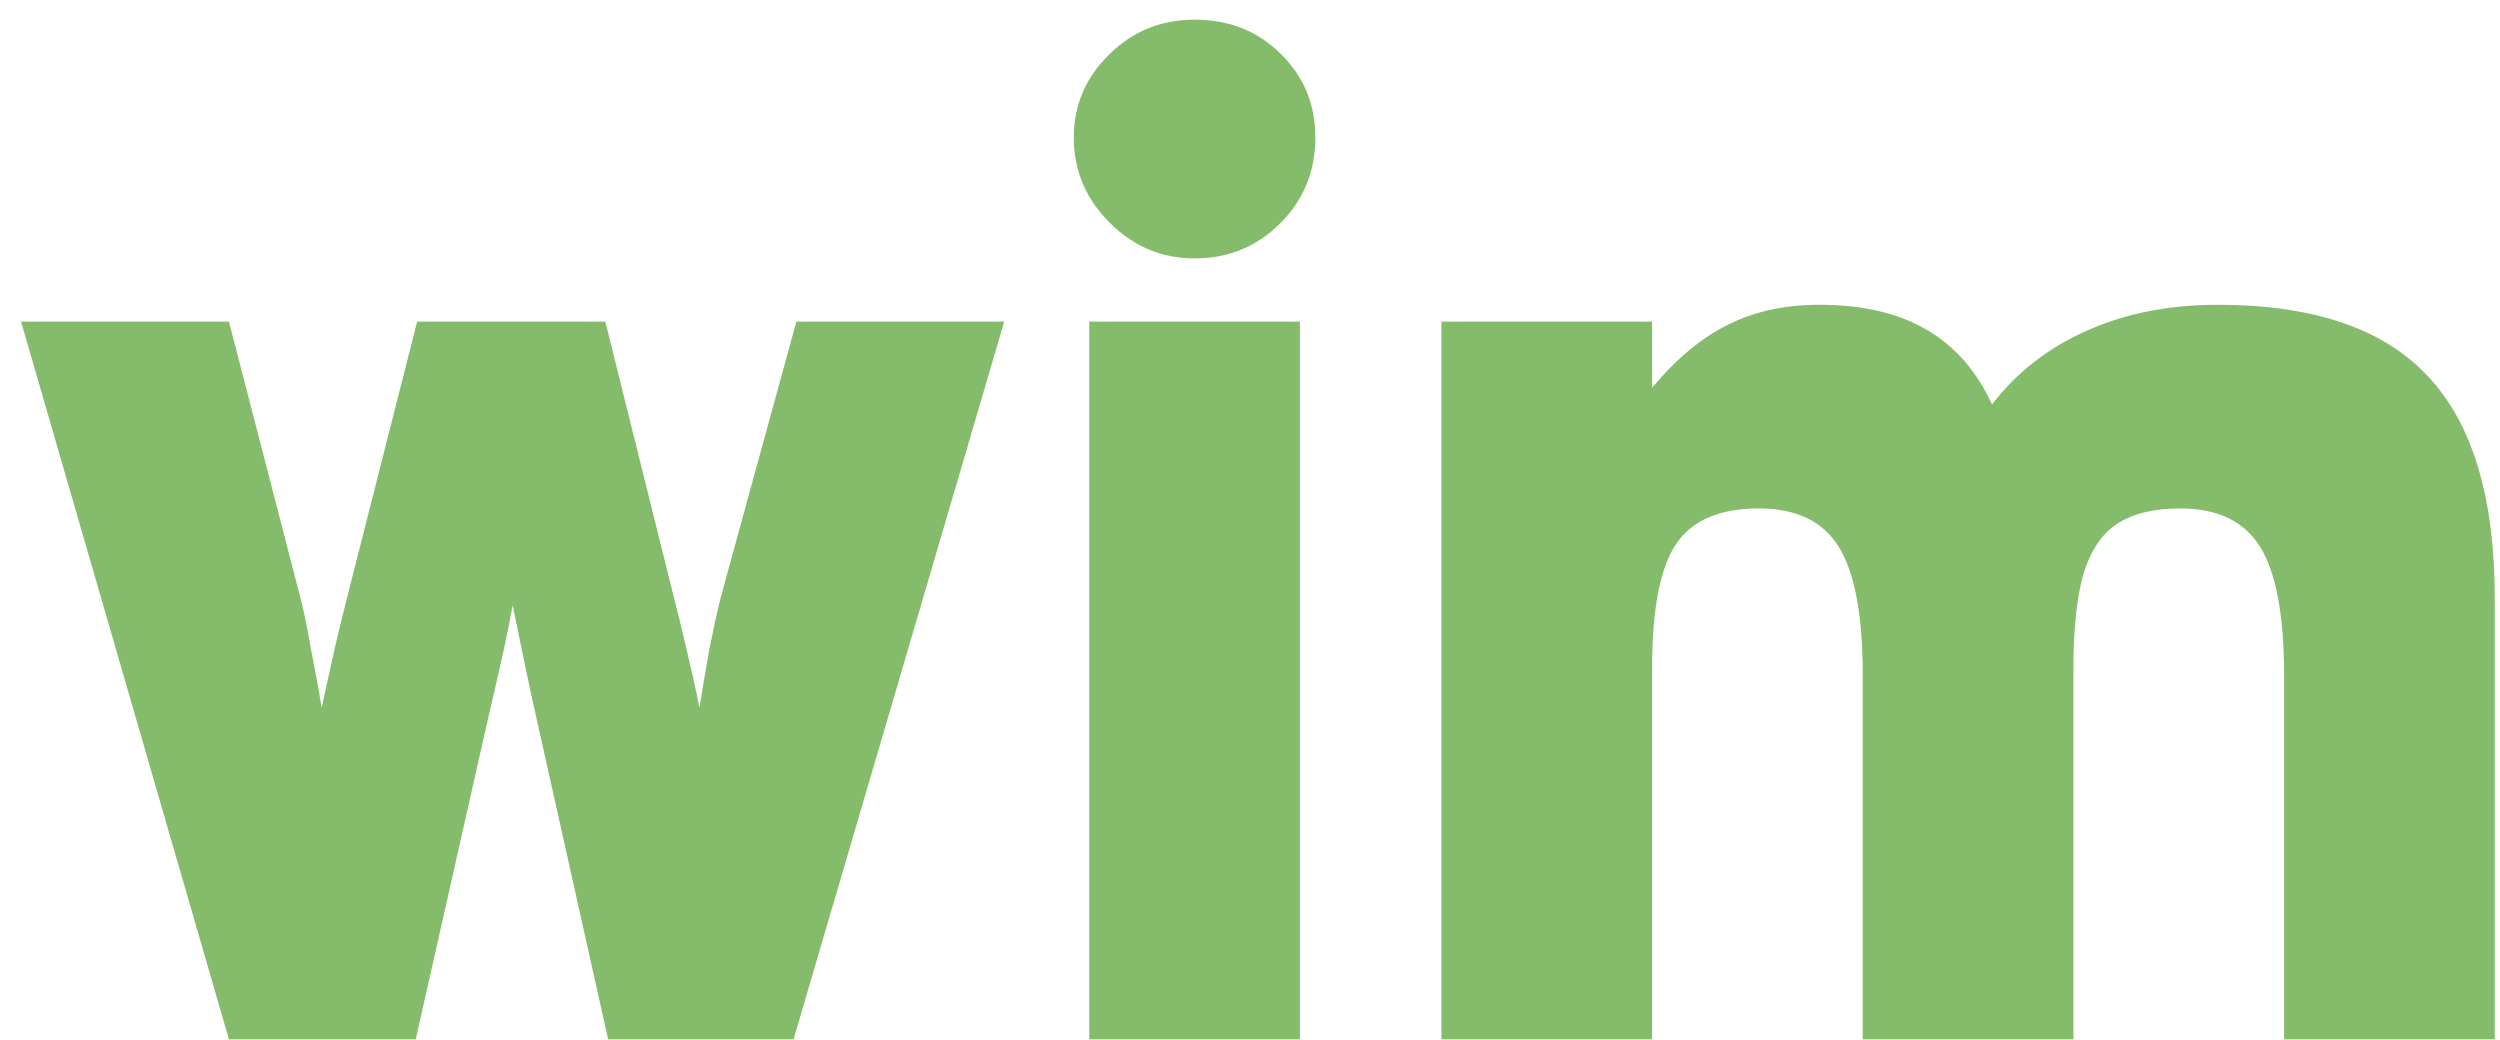
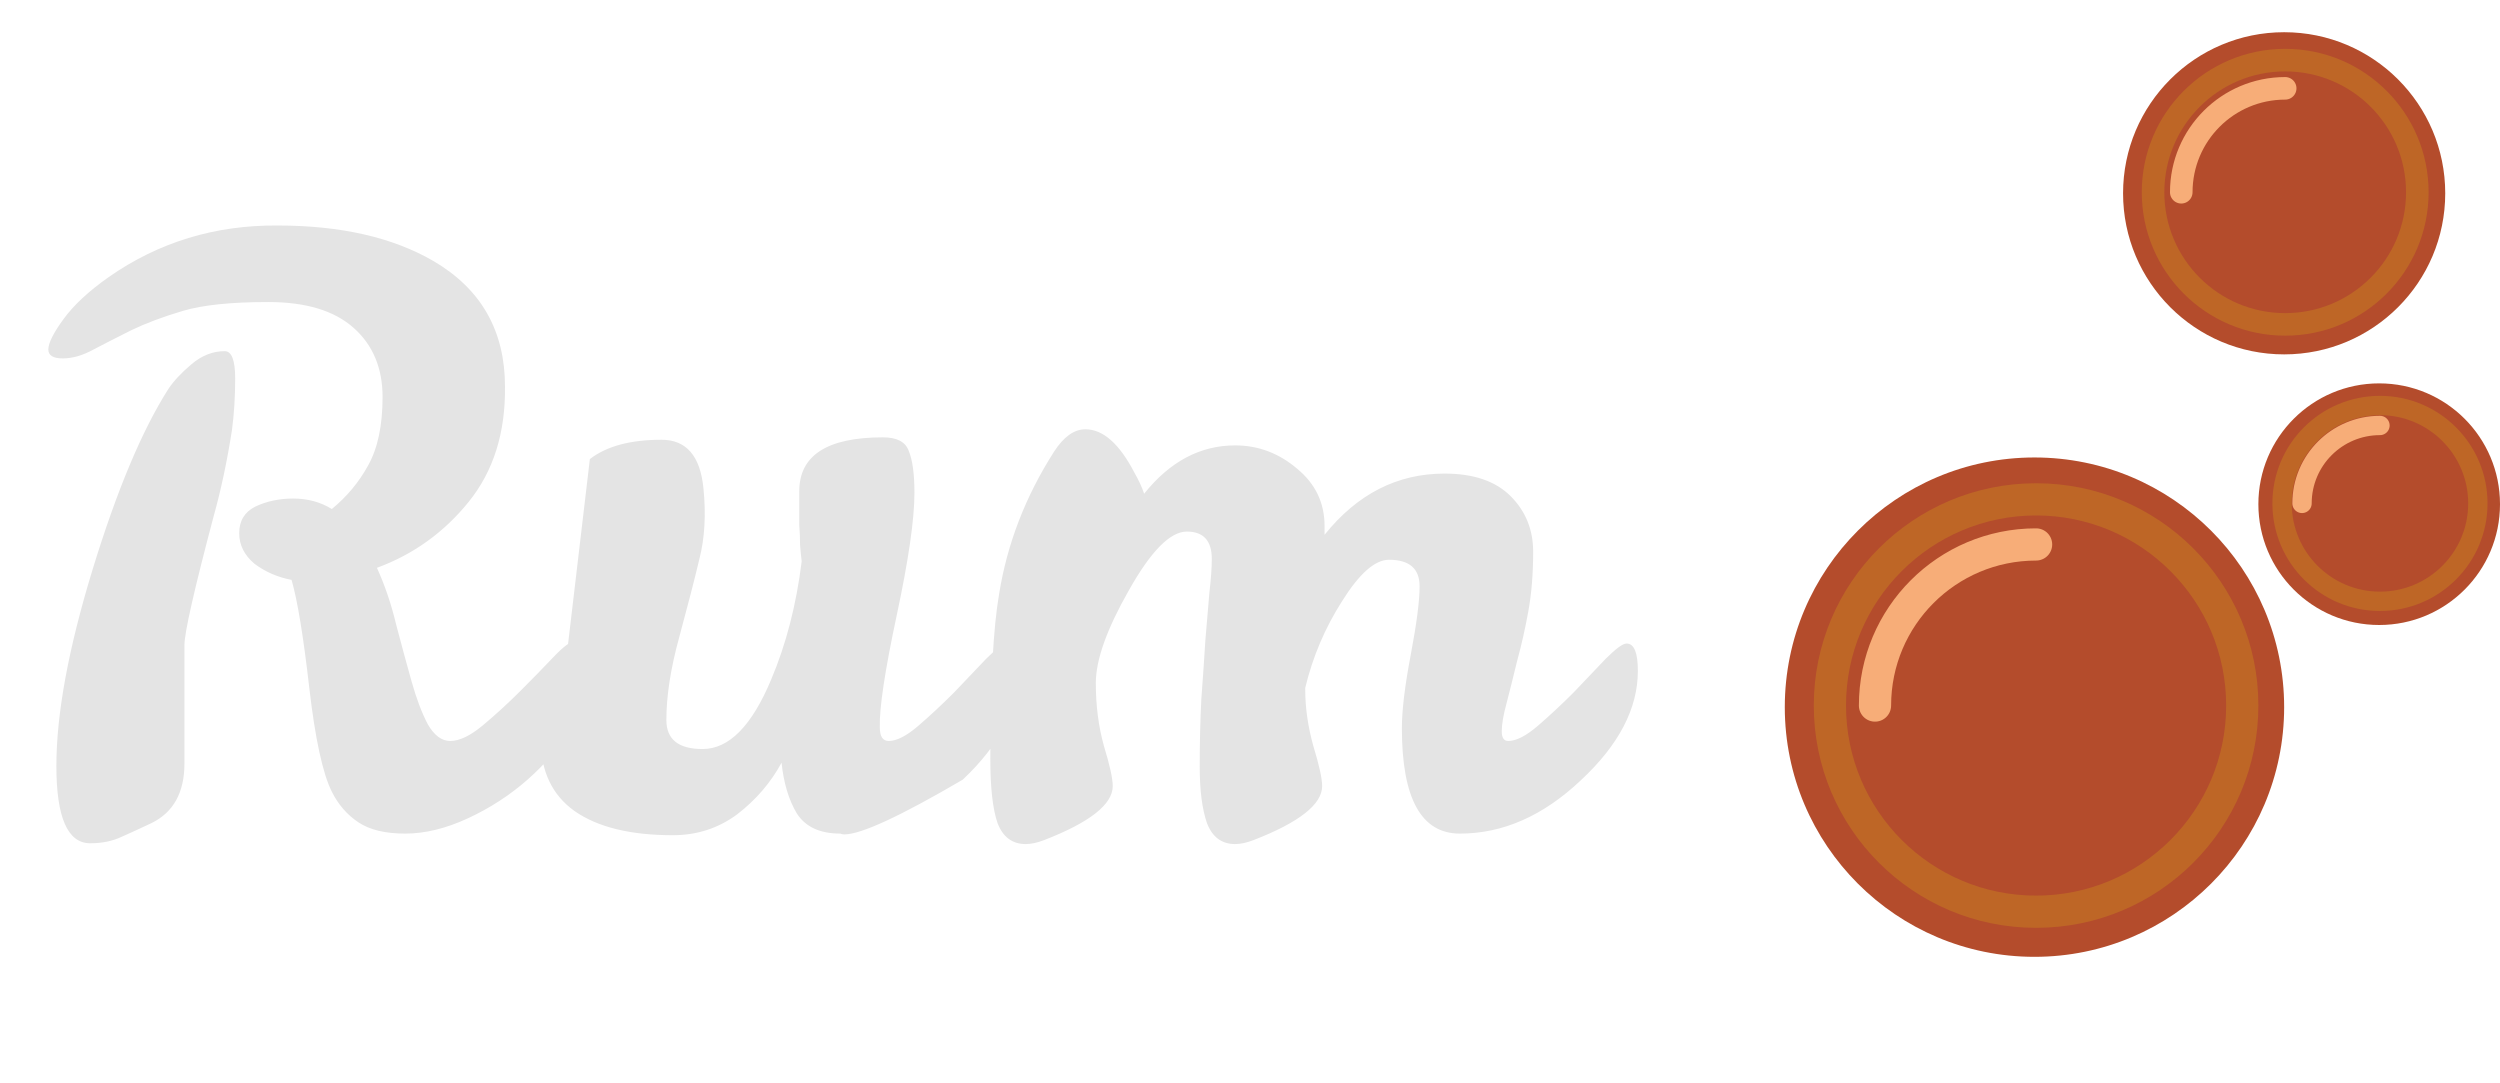
- <svg xmlns="http://www.w3.org/2000/svg" width="89" height="37" viewBox="0 0 89 37" fill="none">
-   <path d="M8.15 37L0.75 11.45H8.15L10.7 21.3C10.817 21.75 10.942 22.358 11.075 23.125C11.225 23.875 11.35 24.567 11.45 25.2C11.583 24.6 11.733 23.917 11.9 23.15C12.083 22.367 12.233 21.75 12.35 21.3L14.85 11.45H21.55L24 21.3C24.117 21.75 24.267 22.367 24.45 23.15C24.633 23.917 24.783 24.6 24.9 25.2C25 24.567 25.117 23.875 25.25 23.125C25.4 22.375 25.533 21.767 25.65 21.3L28.35 11.45H35.75L28.25 37H21.65L19.15 25.8C19.05 25.367 18.908 24.717 18.725 23.85C18.542 22.967 18.383 22.2 18.25 21.55C18.133 22.2 17.975 22.967 17.775 23.85C17.575 24.717 17.425 25.367 17.325 25.8L14.8 37H8.15ZM38.777 37V11.45H46.277V37H38.777ZM42.527 9.2C41.36 9.2 40.352 8.775 39.502 7.925C38.652 7.075 38.227 6.067 38.227 4.9C38.227 3.75 38.643 2.767 39.477 1.95C40.31 1.117 41.327 0.7 42.527 0.7C43.76 0.7 44.785 1.108 45.602 1.925C46.418 2.725 46.827 3.717 46.827 4.9C46.827 6.1 46.41 7.117 45.577 7.95C44.743 8.783 43.727 9.2 42.527 9.2ZM51.315 37V11.45H58.815V13.8C59.698 12.75 60.606 12 61.539 11.55C62.473 11.083 63.548 10.85 64.764 10.85C66.298 10.85 67.564 11.142 68.564 11.725C69.581 12.308 70.365 13.2 70.915 14.4C71.798 13.25 72.923 12.375 74.29 11.775C75.656 11.158 77.215 10.85 78.965 10.85C82.348 10.85 84.831 11.692 86.415 13.375C88.014 15.058 88.814 17.7 88.814 21.3V37H81.314V24.05C81.314 21.917 81.031 20.392 80.465 19.475C79.898 18.558 78.948 18.1 77.615 18.1C76.681 18.1 75.931 18.283 75.365 18.65C74.814 19.017 74.415 19.617 74.165 20.45C73.931 21.283 73.814 22.4 73.814 23.8V37H66.314V24.05C66.314 21.917 66.031 20.392 65.465 19.475C64.898 18.558 63.948 18.1 62.614 18.1C61.215 18.1 60.231 18.525 59.664 19.375C59.098 20.225 58.815 21.7 58.815 23.8V37H51.315Z" fill="#85BC6B" />
+ <svg xmlns="http://www.w3.org/2000/svg" width="776" height="336" viewBox="0 0 776 336" fill="none">
+   <circle cx="631.5" cy="219.5" r="77.5" fill="#B44C2C" />
+   <circle cx="632" cy="219" r="64" stroke="#BE6626" stroke-width="10" />
+   <path d="M582 219C582 191.386 604.386 169 632 169" stroke="#F7AD78" stroke-width="10" stroke-linecap="round" />
+   <circle cx="709" cy="60" r="50" fill="#B44C2C" />
+   <circle cx="709.323" cy="59.677" r="41.016" stroke="#BE6626" stroke-width="7" />
+   <path d="M677.065 59.677C677.065 41.862 691.507 27.419 709.323 27.419" stroke="#F7AD78" stroke-width="7" stroke-linecap="round" />
+   <circle cx="738.5" cy="156.5" r="37.5" fill="#B44C2C" />
+   <circle cx="738.742" cy="156.258" r="30.387" stroke="#BE6626" stroke-width="6" />
+   <path d="M714.548 156.258C714.548 142.896 725.38 132.065 738.742 132.065" stroke="#F7AD78" stroke-width="6" stroke-linecap="round" />
+   <path d="M178.5 199C181.333 199 182.75 202.833 182.75 210.5C182.75 214.667 181 219.75 177.5 225.75C174 231.583 169.417 237 163.75 242C158.25 246.833 152.083 250.833 145.25 254C138.417 257.167 131.917 258.75 125.75 258.75C119.583 258.75 114.75 257.583 111.25 255.25C107.75 252.917 105 249.75 103 245.75C100.167 240.083 97.833 229.333 96 213.5C94.167 197.5 92.333 186.333 90.5 180C86.167 179.167 82.333 177.5 79 175C75.833 172.333 74.25 169.167 74.25 165.5C74.25 161.667 75.917 158.917 79.25 157.25C82.75 155.583 86.667 154.75 91 154.75C95.5 154.75 99.5 155.833 103 158C107.667 154.167 111.417 149.667 114.25 144.5C117.25 139.167 118.75 132.083 118.75 123.25C118.75 114.25 115.75 107.083 109.75 101.75C103.75 96.417 94.917 93.75 83.25 93.75C71.75 93.75 62.917 94.667 56.75 96.5C50.583 98.333 45.25 100.333 40.75 102.5C36.417 104.667 32.5 106.667 29 108.5C25.667 110.333 22.5 111.25 19.5 111.25C16.5 111.25 15 110.333 15 108.5C15 106.5 16.583 103.333 19.75 99C22.917 94.667 27.583 90.333 33.75 86C49.25 75.167 66.75 69.833 86.25 70C105.75 70 121.833 73.667 134.5 81C149.333 89.667 156.75 102.667 156.75 120C156.917 134.333 153.167 146.25 145.5 155.75C137.833 165.25 128.333 172.083 117 176.25C119.5 181.75 121.5 187.667 123 194C124.667 200.333 126.25 206.167 127.75 211.5C129.25 216.833 130.917 221.25 132.75 224.75C134.75 228.25 137.083 230 139.75 230C142.583 230 145.917 228.417 149.75 225.25C153.75 221.917 157.667 218.333 161.5 214.5C165.333 210.667 168.75 207.167 171.75 204C174.917 200.667 177.167 199 178.5 199ZM69.75 109C71.917 109 73 111.833 73 117.5C73 123.167 72.667 128.5 72 133.5C70.5 143.167 68.583 152.167 66.25 160.5C60.25 183.167 57.25 196.417 57.25 200.25V237C57.25 246 53.833 252.167 47 255.5C43.833 257 40.75 258.417 37.75 259.75C34.917 261.083 31.667 261.75 28 261.75C21 261.75 17.5 253.75 17.5 237.75C17.5 221.583 21.25 201.25 28.75 176.75C36.25 152.25 44.083 133.583 52.25 120.75C53.917 118.25 56.333 115.667 59.5 113C62.667 110.333 66.083 109 69.75 109ZM248.092 152.5C248.092 141.333 256.758 135.75 274.092 135.75C278.425 135.75 281.092 137.167 282.092 140C283.258 142.833 283.842 147.167 283.842 153C283.842 161.167 282.008 173.833 278.342 191C274.675 208.167 272.925 219.75 273.092 225.75C273.092 228.583 274.008 230 275.842 230C278.342 230 281.425 228.417 285.092 225.25C288.758 222.083 292.425 218.667 296.092 215C299.758 211.167 303.092 207.667 306.092 204.5C309.258 201.333 311.425 199.75 312.592 199.75C314.925 199.75 316.092 202.583 316.092 208.25C316.092 219.917 310.342 231.167 298.842 242C279.508 253.333 267.258 259 262.092 259C261.592 259 261.175 258.917 260.842 258.75C254.508 258.75 250.008 256.667 247.342 252.5C244.842 248.333 243.258 243.083 242.592 236.75C239.258 242.917 234.675 248.25 228.842 252.75C223.008 257.083 216.342 259.25 208.842 259.25C195.675 259.25 185.508 256.75 178.342 251.75C171.342 246.75 167.842 239.333 167.842 229.5C167.842 225.167 168.425 221.167 169.592 217.5C170.925 213.833 173.008 209.333 175.842 204L183.092 142.5C188.258 138.5 195.675 136.5 205.342 136.5C213.008 136.5 217.342 141.5 218.342 151.5C219.175 159.667 218.758 167 217.092 173.5C215.592 179.833 213.508 187.917 210.842 197.75C208.175 207.417 206.842 216 206.842 223.5C206.842 229.5 210.592 232.5 218.092 232.5C226.258 232.5 233.342 225.333 239.342 211C244.008 200 247.175 187.75 248.842 174.25C248.675 172.917 248.508 171.25 248.342 169.25C248.342 167.083 248.258 165 248.092 163C248.092 161 248.092 159 248.092 157V152.5ZM440.643 182C440.643 176.5 437.476 173.75 431.143 173.75C426.809 173.75 421.976 178 416.643 186.5C411.309 194.833 407.476 203.833 405.143 213.5V214C405.143 219.667 405.976 225.5 407.643 231.5C409.476 237.5 410.393 241.667 410.393 244C410.393 249.667 403.309 255.25 389.143 260.75C386.976 261.583 385.059 262 383.393 262C379.226 262 376.309 259.833 374.643 255.5C373.143 251.167 372.393 245.333 372.393 238C372.393 230.5 372.559 223.5 372.893 217C373.393 210.333 373.809 204.25 374.143 198.75C374.643 193.083 375.059 188.167 375.393 184C375.893 179.667 376.143 176.167 376.143 173.5C376.143 167.833 373.559 165 368.393 165C363.226 165 357.226 171.083 350.393 183.25C343.559 195.25 340.143 204.833 340.143 212C340.143 219 340.976 225.5 342.643 231.5C344.476 237.5 345.393 241.667 345.393 244C345.393 249.667 338.309 255.25 324.143 260.75C321.976 261.583 320.059 262 318.393 262C314.226 262 311.309 259.833 309.643 255.5C308.143 251.167 307.393 244.5 307.393 235.5C307.393 211.833 308.309 194.75 310.143 184.25C312.643 168.75 318.309 154.083 327.143 140.25C330.143 135.583 333.393 133.25 336.893 133.25C342.393 133.25 347.476 137.75 352.143 146.75C353.476 149.083 354.476 151.25 355.143 153.25C363.143 143.25 372.559 138.25 383.393 138.25C390.559 138.25 396.976 140.667 402.643 145.5C408.309 150.167 411.143 156.083 411.143 163.25V166C421.309 153.333 433.726 147 448.393 147C457.393 147 464.226 149.333 468.893 154C473.559 158.667 475.893 164.417 475.893 171.25C475.893 178.083 475.393 184.25 474.393 189.75C473.393 195.25 472.226 200.417 470.893 205.25C469.726 210.083 468.643 214.417 467.643 218.25C466.643 221.917 466.143 224.833 466.143 227C466.143 229 466.809 230 468.143 230C470.643 230 473.726 228.417 477.393 225.25C481.059 222.083 484.726 218.667 488.393 215C492.059 211.167 495.393 207.667 498.393 204.5C501.559 201.333 503.726 199.75 504.893 199.75C507.226 199.75 508.393 202.583 508.393 208.25C508.393 219.917 502.476 231.25 490.643 242.25C478.976 253.25 466.476 258.75 453.143 258.75C441.143 258.75 435.143 247.833 435.143 226C435.143 220.5 436.059 212.917 437.893 203.25C439.726 193.583 440.643 186.5 440.643 182Z" fill="#E4E4E4" />
</svg>
